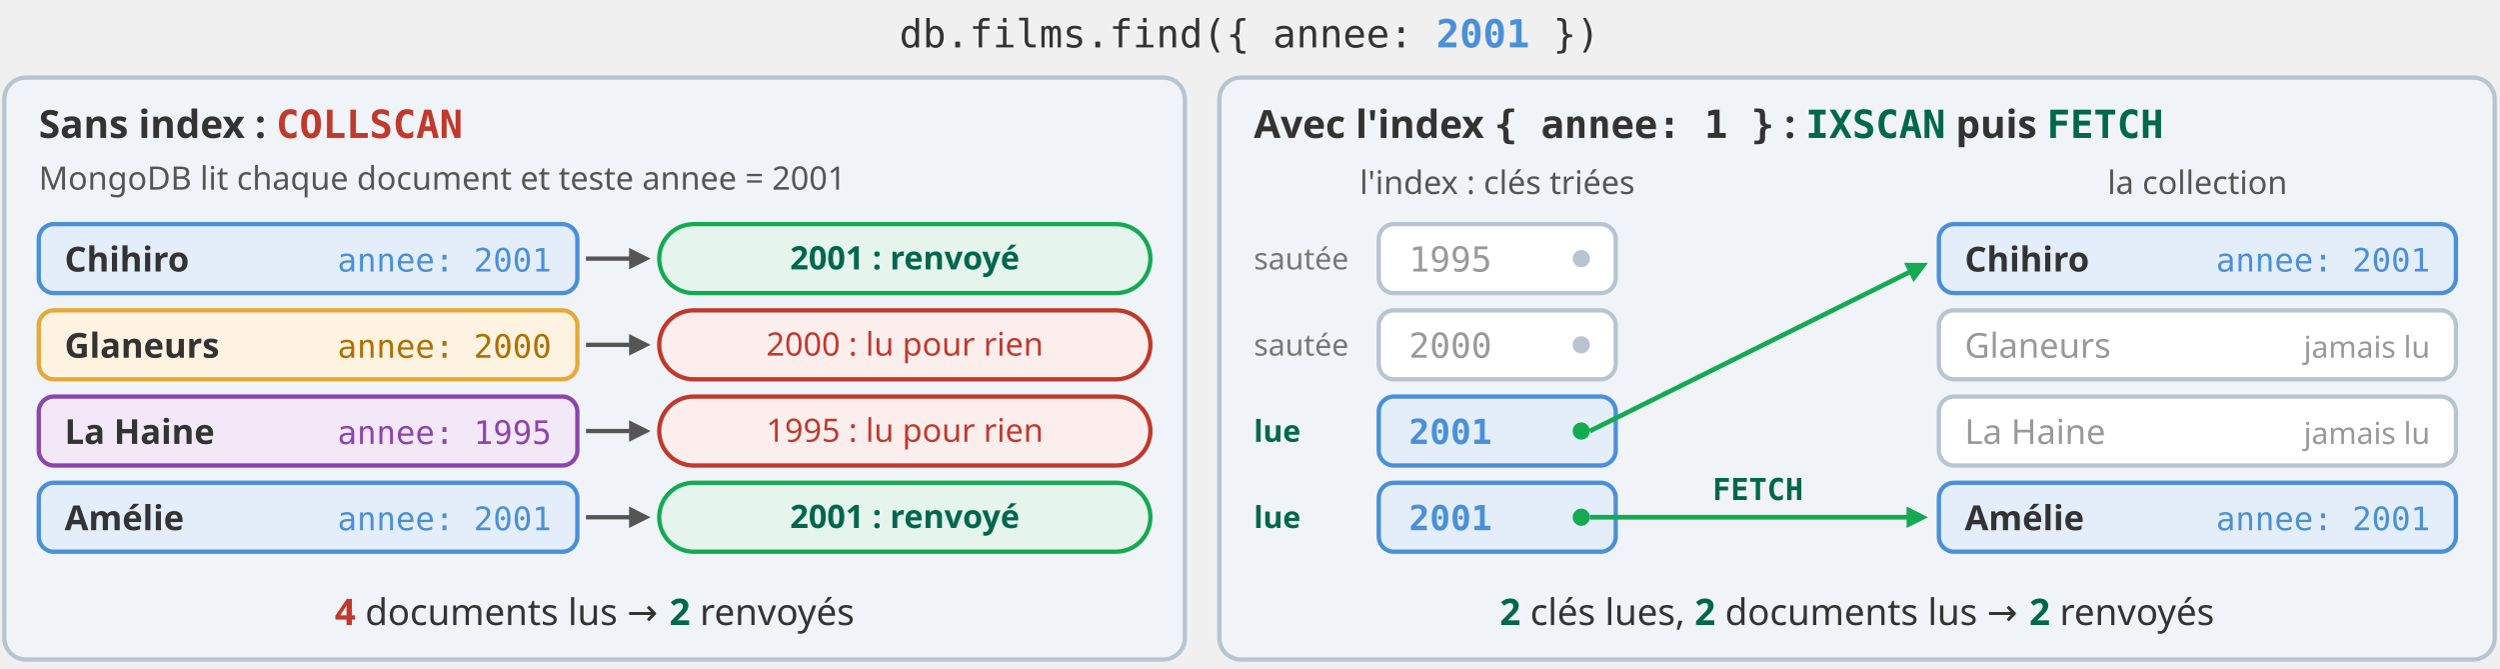
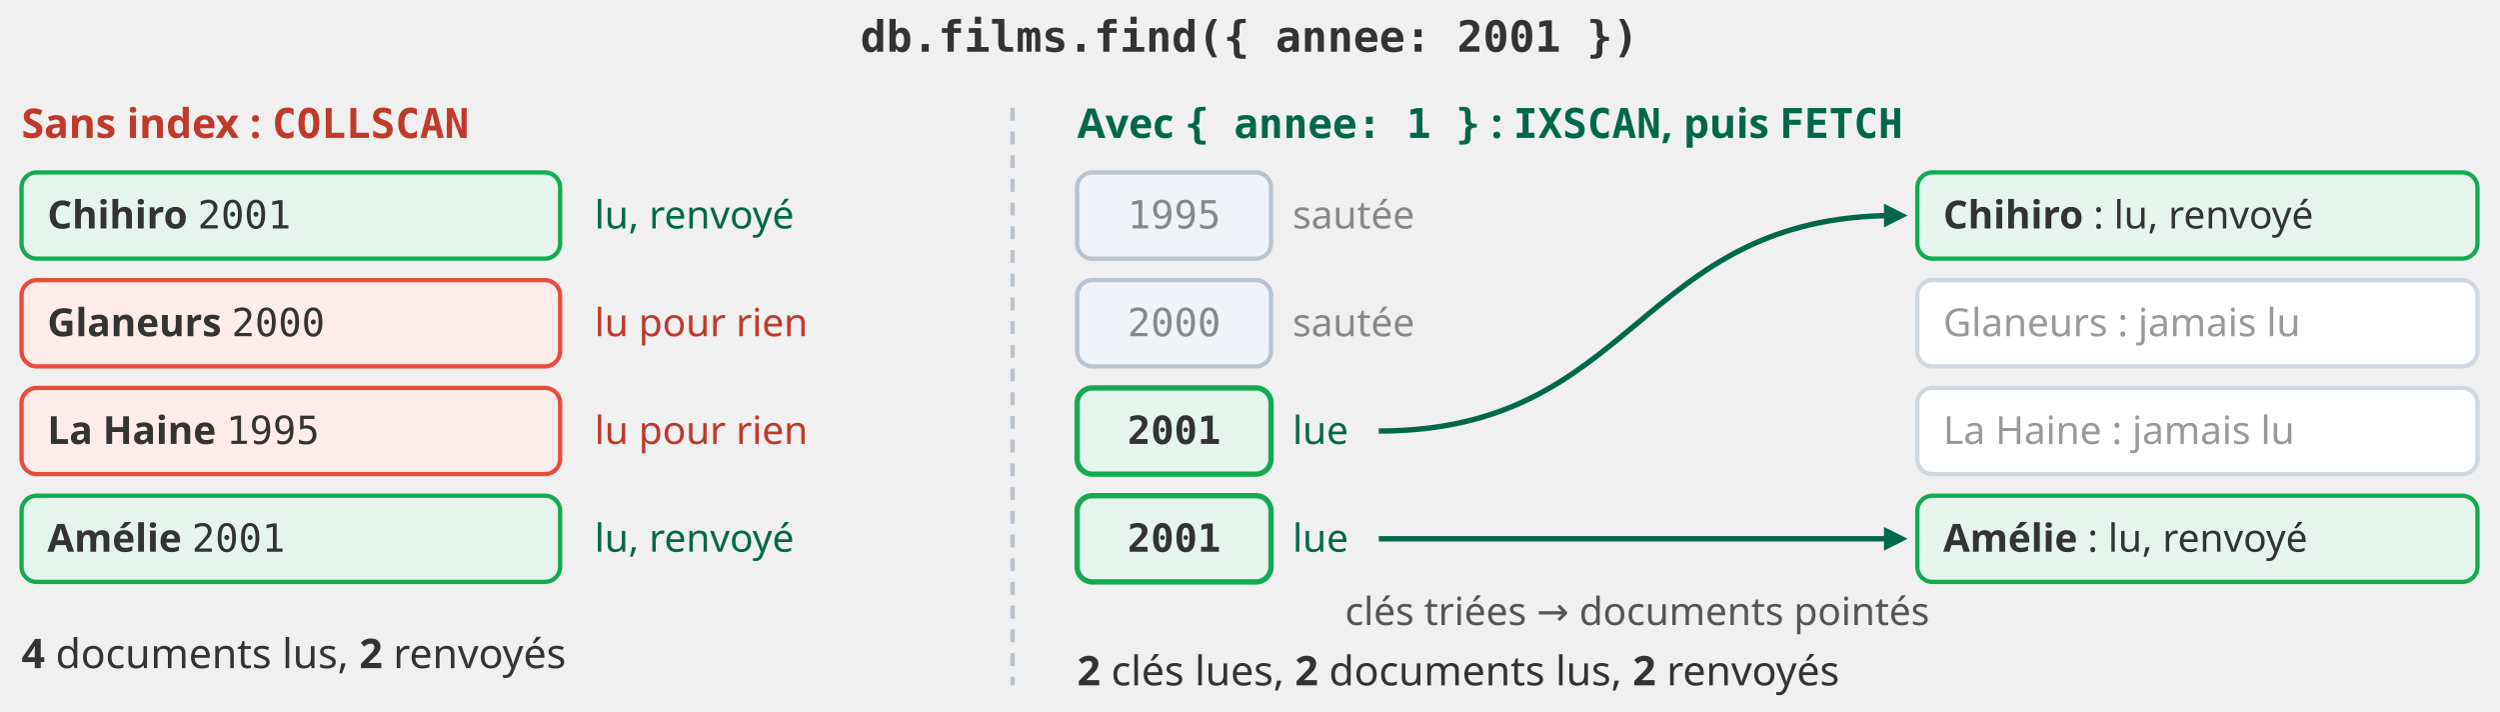
- <svg xmlns="http://www.w3.org/2000/svg" viewBox="0 0 1160 310" font-family="sans-serif" role="img" aria-labelledby="t">
+ <svg xmlns="http://www.w3.org/2000/svg" viewBox="0 0 1160 330" font-family="sans-serif" role="img" aria-labelledby="t">
  <defs>
-     <marker id="fv" viewBox="0 0 10 10" refX="5" refY="5" markerWidth="10" markerHeight="10" markerUnits="userSpaceOnUse" orient="auto-start-reverse">
-       <path d="M0,0 L10,5 L0,10 z" fill="#13aa52" />
-     </marker>
-     <marker id="fg" viewBox="0 0 10 10" refX="5" refY="5" markerWidth="10" markerHeight="10" markerUnits="userSpaceOnUse" orient="auto-start-reverse">
-       <path d="M0,0 L10,5 L0,10 z" fill="#555" />
+     <marker id="fl" viewBox="0 0 10 10" refX="5" refY="5" markerWidth="11" markerHeight="11" markerUnits="userSpaceOnUse" orient="auto-start-reverse">
+       <path d="M0,0 L10,5 L0,10 z" fill="#00684a" />
    </marker>
  </defs>
-   <text x="580" y="22" font-family="monospace" font-size="18" fill="#333" text-anchor="middle">db.films.find({ annee: <tspan fill="#4a90d9" font-weight="bold">2001</tspan> })</text>
-   <rect x="2" y="36" width="548" height="270" rx="10" fill="#f0f4f8" stroke="#b8c4cf" stroke-width="2" />
-   <text x="18" y="64" font-size="18" font-weight="bold" fill="#333">Sans index : <tspan font-family="monospace" fill="#c0392b">COLLSCAN</tspan>
+   <text x="580" y="24" font-family="monospace" font-size="20" font-weight="bold" fill="#333" text-anchor="middle">db.films.find({ annee: 2001 })</text>
+   <text x="10" y="64" font-size="19" font-weight="bold" fill="#c0392b">Sans index : <tspan font-family="monospace">COLLSCAN</tspan>
  </text>
-   <text x="18" y="88" font-size="15" fill="#555">MongoDB lit chaque document et teste annee = 2001</text>
-   <rect x="18" y="104" width="250" height="32" rx="7" fill="#e3eefa" stroke="#4a90d9" stroke-width="2" />
-   <text x="30" y="126" font-size="16" font-weight="bold" fill="#333">Chihiro</text>
-   <text x="256" y="126" font-family="monospace" font-size="15" fill="#4a90d9" text-anchor="end">annee: 2001</text>
-   <line x1="272" y1="120" x2="297" y2="120" stroke="#555" stroke-width="2" marker-end="url(#fg)" />
-   <rect x="306" y="104" width="228" height="32" rx="16" fill="#e6f4ee" stroke="#13aa52" stroke-width="2" />
-   <text x="420" y="125" font-size="15" font-weight="bold" fill="#00684a" text-anchor="middle">2001 : renvoyé</text>
-   <rect x="18" y="144" width="250" height="32" rx="7" fill="#fdf3e0" stroke="#e8a838" stroke-width="2" />
-   <text x="30" y="166" font-size="16" font-weight="bold" fill="#333">Glaneurs</text>
-   <text x="256" y="166" font-family="monospace" font-size="15" fill="#b06f00" text-anchor="end">annee: 2000</text>
-   <line x1="272" y1="160" x2="297" y2="160" stroke="#555" stroke-width="2" marker-end="url(#fg)" />
-   <rect x="306" y="144" width="228" height="32" rx="16" fill="#fdeeee" stroke="#c0392b" stroke-width="2" />
-   <text x="420" y="165" font-size="15" fill="#c0392b" text-anchor="middle">2000 : lu pour rien</text>
-   <rect x="18" y="184" width="250" height="32" rx="7" fill="#f3e8f8" stroke="#8e44ad" stroke-width="2" />
-   <text x="30" y="206" font-size="16" font-weight="bold" fill="#333">La Haine</text>
-   <text x="256" y="206" font-family="monospace" font-size="15" fill="#8e44ad" text-anchor="end">annee: 1995</text>
-   <line x1="272" y1="200" x2="297" y2="200" stroke="#555" stroke-width="2" marker-end="url(#fg)" />
-   <rect x="306" y="184" width="228" height="32" rx="16" fill="#fdeeee" stroke="#c0392b" stroke-width="2" />
-   <text x="420" y="205" font-size="15" fill="#c0392b" text-anchor="middle">1995 : lu pour rien</text>
-   <rect x="18" y="224" width="250" height="32" rx="7" fill="#e3eefa" stroke="#4a90d9" stroke-width="2" />
-   <text x="30" y="246" font-size="16" font-weight="bold" fill="#333">Amélie</text>
-   <text x="256" y="246" font-family="monospace" font-size="15" fill="#4a90d9" text-anchor="end">annee: 2001</text>
-   <line x1="272" y1="240" x2="297" y2="240" stroke="#555" stroke-width="2" marker-end="url(#fg)" />
-   <rect x="306" y="224" width="228" height="32" rx="16" fill="#e6f4ee" stroke="#13aa52" stroke-width="2" />
-   <text x="420" y="245" font-size="15" font-weight="bold" fill="#00684a" text-anchor="middle">2001 : renvoyé</text>
-   <text x="276" y="290" font-size="17" fill="#333" text-anchor="middle">
-     <tspan font-weight="bold" fill="#c0392b">4</tspan> documents lus → <tspan font-weight="bold" fill="#00684a">2</tspan> renvoyés</text>
-   <rect x="566" y="36" width="592" height="270" rx="10" fill="#f0f4f8" stroke="#b8c4cf" stroke-width="2" />
-   <text x="582" y="64" font-size="18" font-weight="bold" fill="#333">Avec l'index <tspan font-family="monospace">{ annee: 1 }</tspan> : <tspan font-family="monospace" fill="#00684a">IXSCAN</tspan> puis <tspan font-family="monospace" fill="#00684a">FETCH</tspan>
+   <g font-size="18">
+     <rect x="10" y="80" width="250" height="40" rx="7" fill="#e6f4ee" stroke="#13aa52" stroke-width="2" />
+     <text x="22" y="106" fill="#333">
+       <tspan font-weight="bold">Chihiro</tspan>
+       <tspan font-family="monospace">2001</tspan>
+     </text>
+     <text x="276" y="106" fill="#00684a">lu, renvoyé</text>
+     <rect x="10" y="130" width="250" height="40" rx="7" fill="#fdecea" stroke="#e74c3c" stroke-width="2" />
+     <text x="22" y="156" fill="#333">
+       <tspan font-weight="bold">Glaneurs</tspan>
+       <tspan font-family="monospace">2000</tspan>
+     </text>
+     <text x="276" y="156" fill="#c0392b">lu pour rien</text>
+     <rect x="10" y="180" width="250" height="40" rx="7" fill="#fdecea" stroke="#e74c3c" stroke-width="2" />
+     <text x="22" y="206" fill="#333">
+       <tspan font-weight="bold">La Haine</tspan>
+       <tspan font-family="monospace">1995</tspan>
+     </text>
+     <text x="276" y="206" fill="#c0392b">lu pour rien</text>
+     <rect x="10" y="230" width="250" height="40" rx="7" fill="#e6f4ee" stroke="#13aa52" stroke-width="2" />
+     <text x="22" y="256" fill="#333">
+       <tspan font-weight="bold">Amélie</tspan>
+       <tspan font-family="monospace">2001</tspan>
+     </text>
+     <text x="276" y="256" fill="#00684a">lu, renvoyé</text>
+   </g>
+   <text x="10" y="310" font-size="19" fill="#333">
+     <tspan font-weight="bold">4</tspan> documents lus, <tspan font-weight="bold">2</tspan> renvoyés</text>
+   <line x1="470" y1="50" x2="470" y2="318" stroke="#b8c4cf" stroke-width="2" stroke-dasharray="6 5" />
+   <text x="500" y="64" font-size="19" font-weight="bold" fill="#00684a">Avec <tspan font-family="monospace">{ annee: 1 }</tspan> : <tspan font-family="monospace">IXSCAN</tspan>, puis <tspan font-family="monospace">FETCH</tspan>
  </text>
-   <text x="582" y="125" font-size="14" fill="#777">sautée</text>
-   <rect x="640" y="104" width="110" height="32" rx="7" fill="#ffffff" stroke="#b8c4cf" stroke-width="2" />
-   <text x="654" y="126" font-family="monospace" font-size="16" fill="#999">1995</text>
-   <circle cx="734" cy="120" r="4" fill="#b8c4cf" />
-   <text x="582" y="165" font-size="14" fill="#777">sautée</text>
-   <rect x="640" y="144" width="110" height="32" rx="7" fill="#ffffff" stroke="#b8c4cf" stroke-width="2" />
-   <text x="654" y="166" font-family="monospace" font-size="16" fill="#999">2000</text>
-   <circle cx="734" cy="160" r="4" fill="#b8c4cf" />
-   <text x="582" y="205" font-size="14" font-weight="bold" fill="#00684a">lue</text>
-   <rect x="640" y="184" width="110" height="32" rx="7" fill="#e3eefa" stroke="#4a90d9" stroke-width="2" />
-   <text x="654" y="206" font-family="monospace" font-size="16" font-weight="bold" fill="#4a90d9">2001</text>
-   <circle cx="734" cy="200" r="4" fill="#13aa52" />
-   <text x="582" y="245" font-size="14" font-weight="bold" fill="#00684a">lue</text>
-   <rect x="640" y="224" width="110" height="32" rx="7" fill="#e3eefa" stroke="#4a90d9" stroke-width="2" />
-   <text x="654" y="246" font-family="monospace" font-size="16" font-weight="bold" fill="#4a90d9">2001</text>
-   <circle cx="734" cy="240" r="4" fill="#13aa52" />
-   <line x1="738" y1="200" x2="890.5" y2="124.2" stroke="#13aa52" stroke-width="2.2" marker-end="url(#fv)" />
-   <line x1="738" y1="240" x2="890" y2="240" stroke="#13aa52" stroke-width="2.2" marker-end="url(#fv)" />
-   <text x="816" y="232" font-family="monospace" font-size="14" font-weight="bold" fill="#00684a" text-anchor="middle">FETCH</text>
-   <rect x="900" y="104" width="240" height="32" rx="7" fill="#e3eefa" stroke="#4a90d9" stroke-width="2" />
-   <text x="912" y="126" font-size="16" font-weight="bold" fill="#333">Chihiro</text>
-   <text x="1128" y="126" font-family="monospace" font-size="15" fill="#4a90d9" text-anchor="end">annee: 2001</text>
-   <rect x="900" y="144" width="240" height="32" rx="7" fill="#ffffff" stroke="#b8c4cf" stroke-width="2" />
-   <text x="912" y="166" font-size="16" fill="#999">Glaneurs</text>
-   <text x="1128" y="166" font-size="14" fill="#999" text-anchor="end">jamais lu</text>
-   <rect x="900" y="184" width="240" height="32" rx="7" fill="#ffffff" stroke="#b8c4cf" stroke-width="2" />
-   <text x="912" y="206" font-size="16" fill="#999">La Haine</text>
-   <text x="1128" y="206" font-size="14" fill="#999" text-anchor="end">jamais lu</text>
-   <rect x="900" y="224" width="240" height="32" rx="7" fill="#e3eefa" stroke="#4a90d9" stroke-width="2" />
-   <text x="912" y="246" font-size="16" font-weight="bold" fill="#333">Amélie</text>
-   <text x="1128" y="246" font-family="monospace" font-size="15" fill="#4a90d9" text-anchor="end">annee: 2001</text>
-   <text x="695" y="90" font-size="15" fill="#555" text-anchor="middle">l'index : clés triées</text>
-   <text x="1020" y="90" font-size="15" fill="#555" text-anchor="middle">la collection</text>
-   <text x="862" y="290" font-size="17" fill="#333" text-anchor="middle">
-     <tspan font-weight="bold" fill="#00684a">2</tspan> clés lues, <tspan font-weight="bold" fill="#00684a">2</tspan> documents lus → <tspan font-weight="bold" fill="#00684a">2</tspan> renvoyés</text>
+   <g font-size="18" font-family="monospace">
+     <rect x="500" y="80" width="90" height="40" rx="7" fill="#f0f4f8" stroke="#b8c4cf" stroke-width="2" />
+     <text x="545" y="106" text-anchor="middle" fill="#888">1995</text>
+     <rect x="500" y="130" width="90" height="40" rx="7" fill="#f0f4f8" stroke="#b8c4cf" stroke-width="2" />
+     <text x="545" y="156" text-anchor="middle" fill="#888">2000</text>
+     <rect x="500" y="180" width="90" height="40" rx="7" fill="#e6f4ee" stroke="#13aa52" stroke-width="2.5" />
+     <text x="545" y="206" text-anchor="middle" fill="#333" font-weight="bold">2001</text>
+     <rect x="500" y="230" width="90" height="40" rx="7" fill="#e6f4ee" stroke="#13aa52" stroke-width="2.5" />
+     <text x="545" y="256" text-anchor="middle" fill="#333" font-weight="bold">2001</text>
+   </g>
+   <g font-size="18">
+     <text x="600" y="106" fill="#888">sautée</text>
+     <text x="600" y="156" fill="#888">sautée</text>
+     <text x="600" y="206" fill="#00684a">lue</text>
+     <text x="600" y="256" fill="#00684a">lue</text>
+   </g>
+   <g font-size="18">
+     <rect x="890" y="80" width="260" height="40" rx="7" fill="#e6f4ee" stroke="#13aa52" stroke-width="2" />
+     <text x="902" y="106" fill="#333">
+       <tspan font-weight="bold">Chihiro</tspan> : lu, renvoyé</text>
+     <rect x="890" y="130" width="260" height="40" rx="7" fill="#fff" stroke="#d0d7de" stroke-width="2" />
+     <text x="902" y="156" fill="#999">Glaneurs : jamais lu</text>
+     <rect x="890" y="180" width="260" height="40" rx="7" fill="#fff" stroke="#d0d7de" stroke-width="2" />
+     <text x="902" y="206" fill="#999">La Haine : jamais lu</text>
+     <rect x="890" y="230" width="260" height="40" rx="7" fill="#e6f4ee" stroke="#13aa52" stroke-width="2" />
+     <text x="902" y="256" fill="#333">
+       <tspan font-weight="bold">Amélie</tspan> : lu, renvoyé</text>
+   </g>
+   <path d="M640,200 C760,200 760,100 880,100" fill="none" stroke="#00684a" stroke-width="2.5" marker-end="url(#fl)" />
+   <path d="M640,250 H880" fill="none" stroke="#00684a" stroke-width="2.5" marker-end="url(#fl)" />
+   <text x="760" y="290" font-size="18" fill="#555" text-anchor="middle">clés triées → documents pointés</text>
+   <text x="500" y="318" font-size="19" fill="#333">
+     <tspan font-weight="bold">2</tspan> clés lues, <tspan font-weight="bold">2</tspan> documents lus, <tspan font-weight="bold">2</tspan> renvoyés</text>
</svg>
